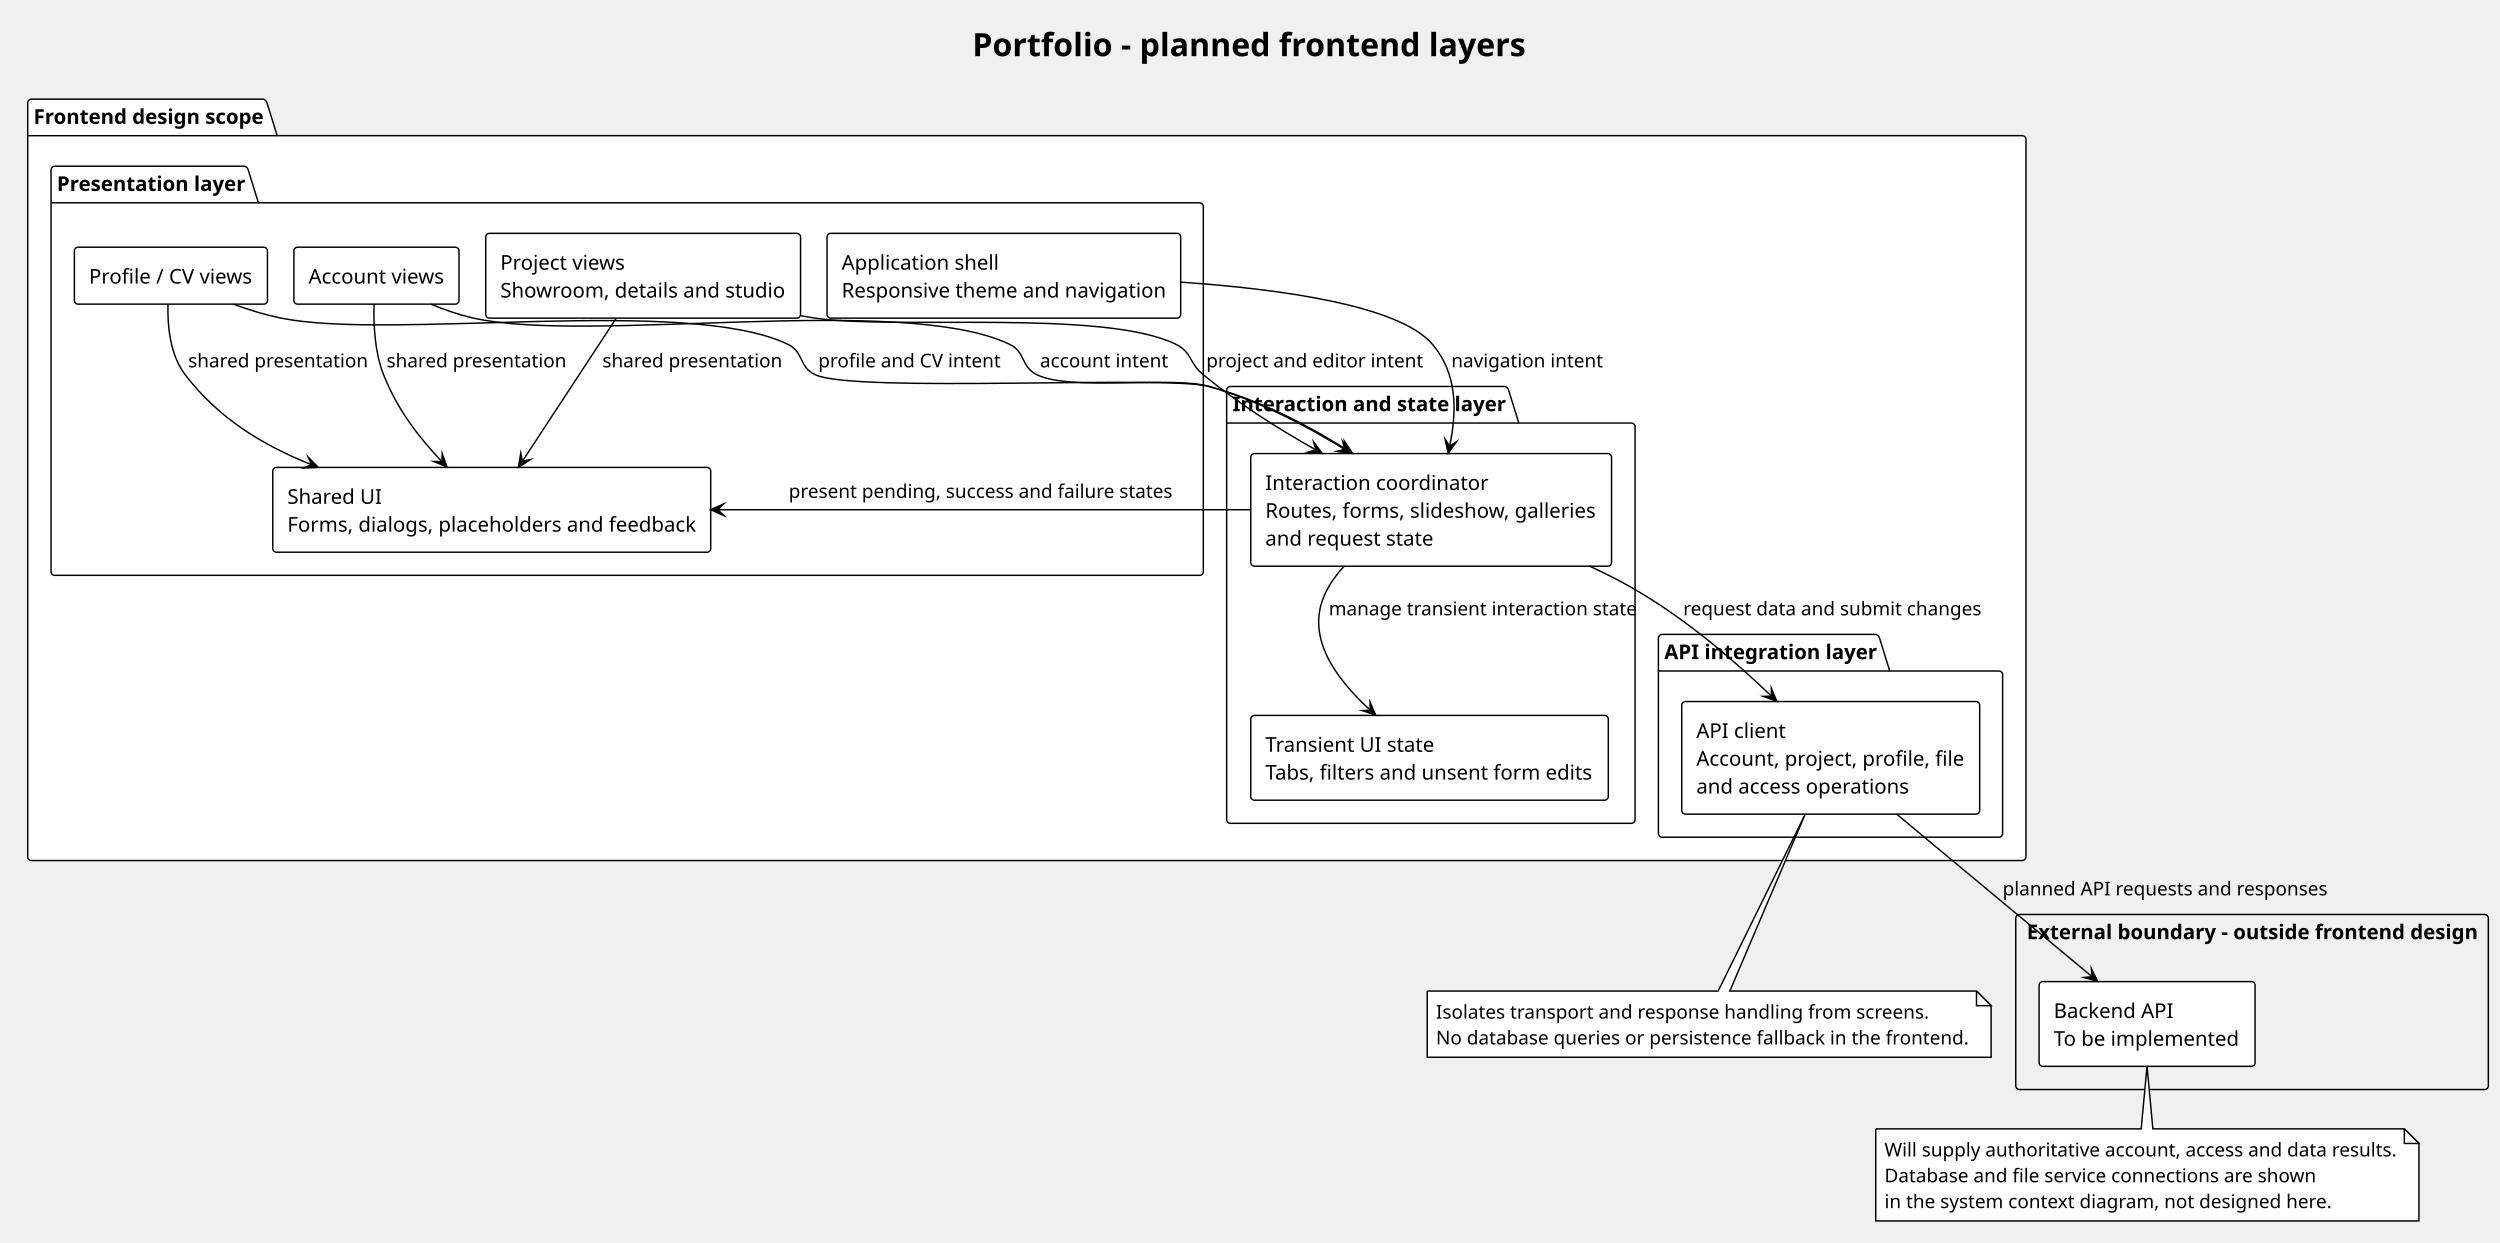
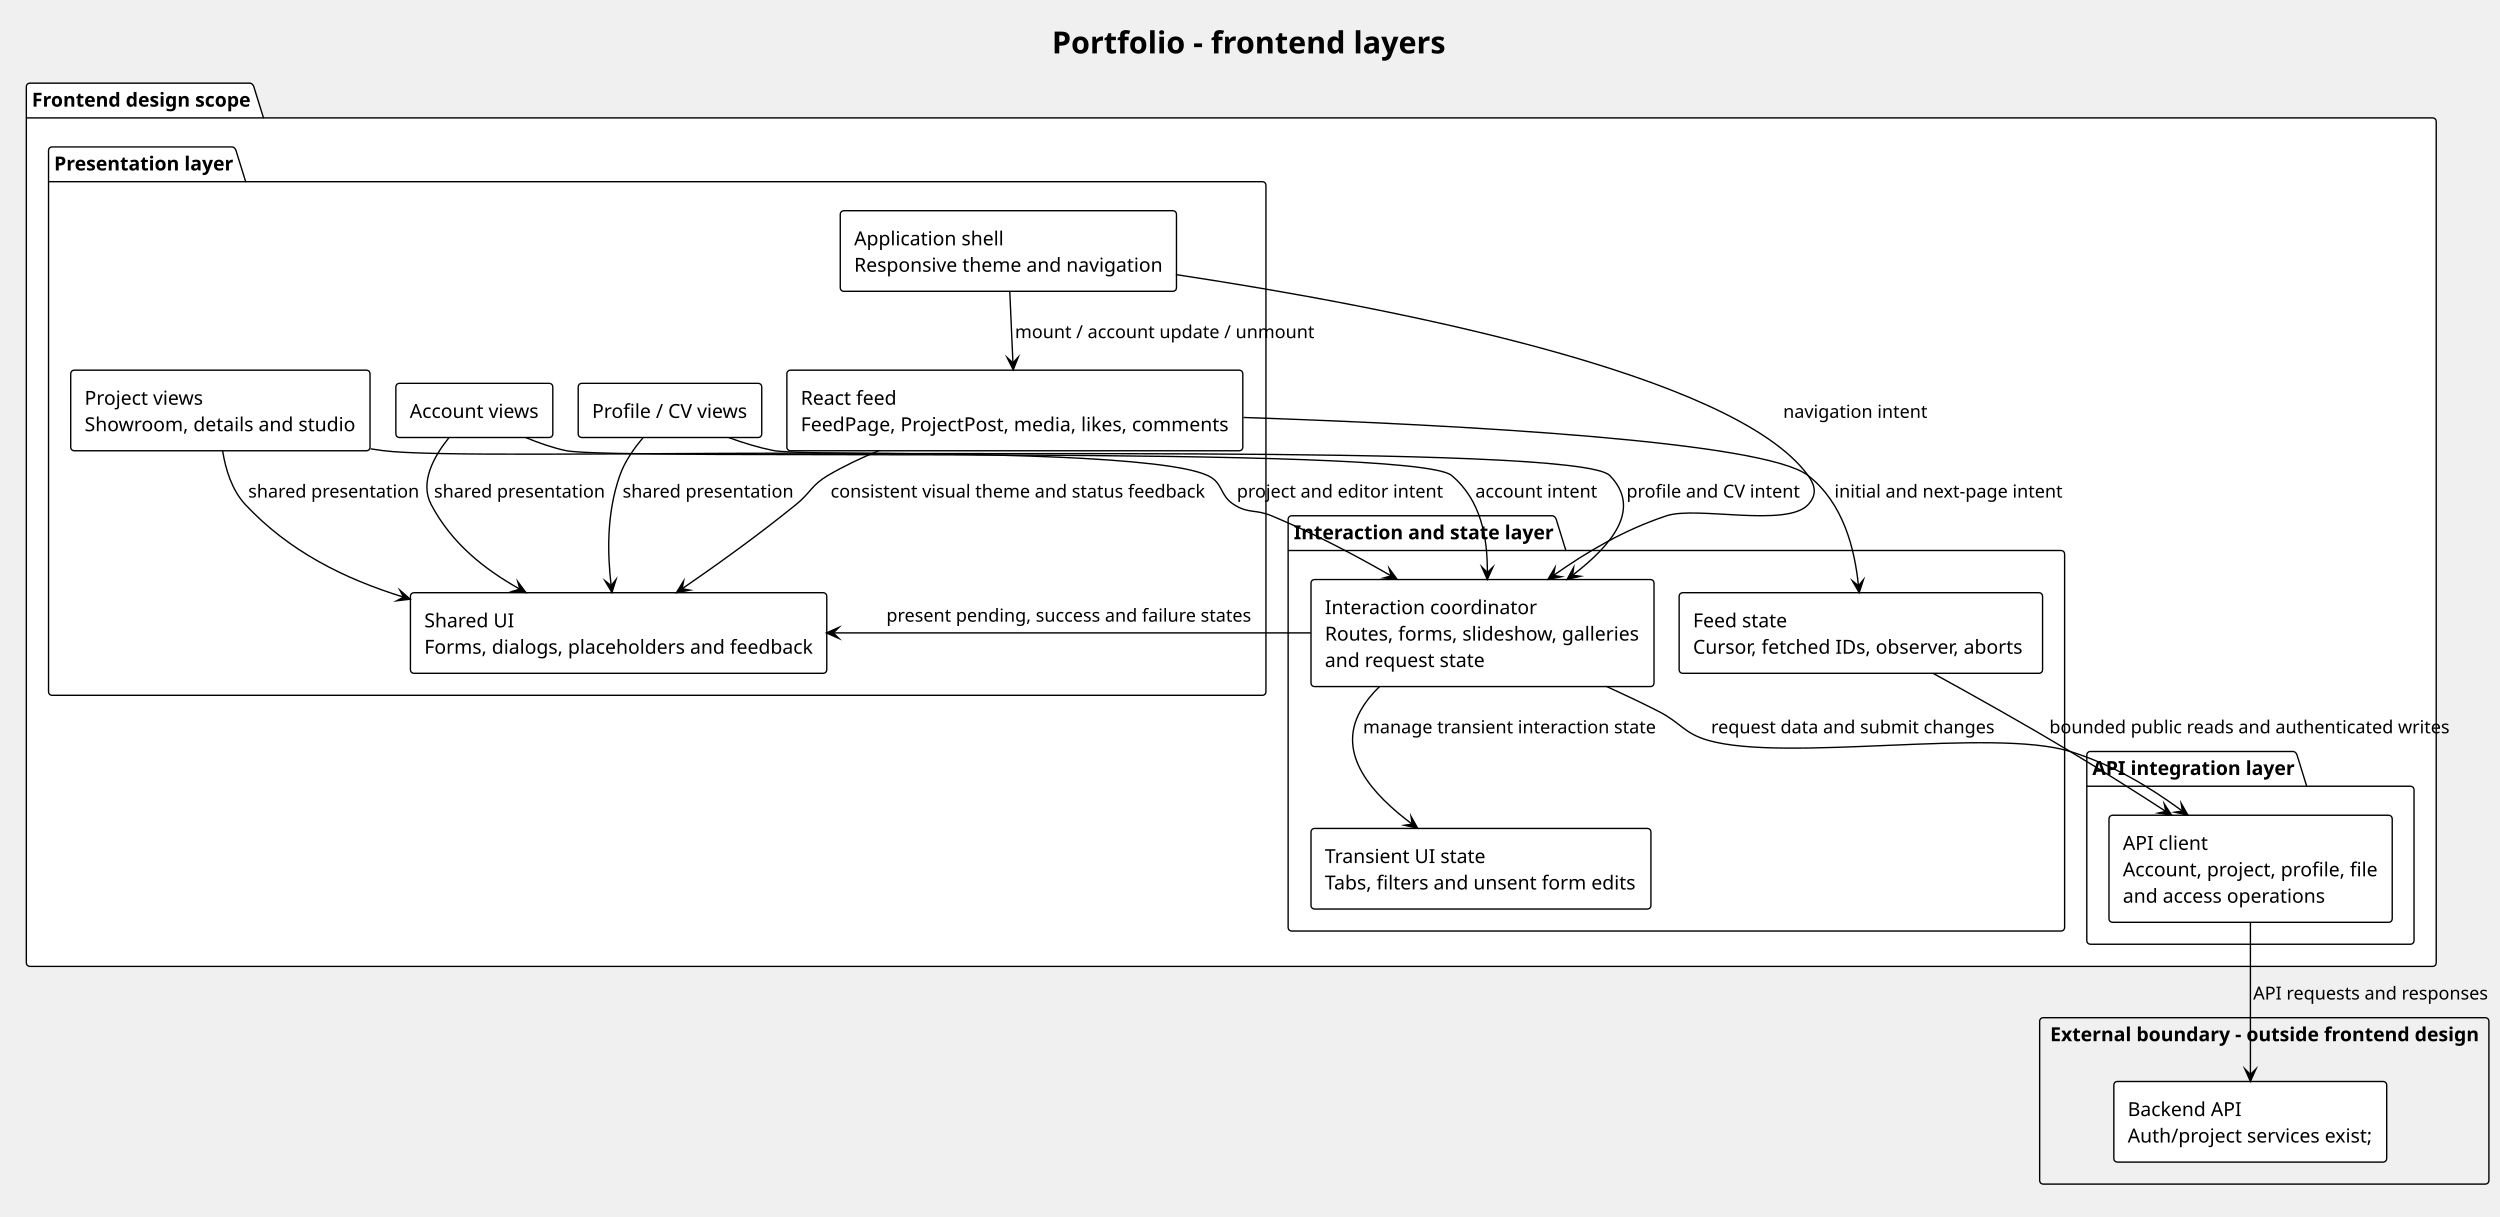
- <svg xmlns="http://www.w3.org/2000/svg" version="1.1" data-diagram-type="DESCRIPTION" style="width:1714px;height:852px;background:#FFFFFF;" width="1714px" height="852px" viewBox="0 0 1714 852" zoomAndPan="magnify" preserveAspectRatio="none" contentStyleType="text/css">
+ <svg xmlns="http://www.w3.org/2000/svg" version="1.1" data-diagram-type="DESCRIPTION" style="width:1803px;height:877px;background:#FFFFFF;" width="1803px" height="877px" viewBox="0 0 1803 877" zoomAndPan="magnify" preserveAspectRatio="none" contentStyleType="text/css">
  <defs />
  <g font-family="sans-serif" lengthAdjust="spacing">
    <g class="title" data-source-line="2">
-       <text x="666.634" y="38.518" fill="#000" font-size="22" textLength="378.731" font-weight="700" font-family="Verdana">Portfolio - planned frontend layers</text>
+       <text x="758.633" y="38.518" fill="#000" font-size="22" textLength="283.735" font-weight="700" font-family="Verdana">Portfolio - frontend layers</text>
    </g>
    <g class="cluster" data-qualified-name="Frontend design scope" id="ent0001" data-source-line="7">
-       <path d="M21.5,67.964 L180.531,67.964 A3.75,3.75 0 0 1 183.031,70.464 L190.031,93.032 L1386.5,93.032 A2.5,2.5 0 0 1 1389,95.532 L1389,587.464 A2.5,2.5 0 0 1 1386.5,589.964 L21.5,589.964 A2.5,2.5 0 0 1 19,587.464 L19,70.464 A2.5,2.5 0 0 1 21.5,67.964" style="stroke:#000;stroke-width:1;" fill="#FFF" />
-       <line x1="19" y1="93.032" x2="190.031" y2="93.032" style="stroke:#000;stroke-width:1;" />
-       <text x="23" y="84.93" fill="#000" font-size="14" textLength="158.031" font-weight="700" font-family="Verdana">Frontend design scope</text>
+       <path d="M21.5,59.964 L180.531,59.964 A3.75,3.75 0 0 1 183.031,62.464 L190.031,85.032 L1754.5,85.032 A2.5,2.5 0 0 1 1757,87.532 L1757,694.464 A2.5,2.5 0 0 1 1754.5,696.964 L21.5,696.964 A2.5,2.5 0 0 1 19,694.464 L19,62.464 A2.5,2.5 0 0 1 21.5,59.964" style="stroke:#000;stroke-width:1;" fill="#FFF" />
+       <line x1="19" y1="85.032" x2="190.031" y2="85.032" style="stroke:#000;stroke-width:1;" />
+       <text x="23" y="76.93" fill="#000" font-size="14" textLength="158.031" font-weight="700" font-family="Verdana">Frontend design scope</text>
    </g>
    <g class="cluster" data-qualified-name="Frontend design scope.Presentation layer" id="ent0002" data-source-line="8">
-       <path d="M37.5,113.964 L167.678,113.964 A3.75,3.75 0 0 1 170.178,116.464 L177.178,139.032 L822.5,139.032 A2.5,2.5 0 0 1 825,141.532 L825,391.964 A2.5,2.5 0 0 1 822.5,394.464 L37.5,394.464 A2.5,2.5 0 0 1 35,391.964 L35,116.464 A2.5,2.5 0 0 1 37.5,113.964" style="stroke:#000;stroke-width:1;" fill="#FFF" />
-       <line x1="35" y1="139.032" x2="177.178" y2="139.032" style="stroke:#000;stroke-width:1;" />
-       <text x="39" y="130.93" fill="#000" font-size="14" textLength="129.178" font-weight="700" font-family="Verdana">Presentation layer</text>
+       <path d="M37.5,105.964 L167.678,105.964 A3.75,3.75 0 0 1 170.178,108.464 L177.178,131.032 L910.5,131.032 A2.5,2.5 0 0 1 913,133.532 L913,498.964 A2.5,2.5 0 0 1 910.5,501.464 L37.5,501.464 A2.5,2.5 0 0 1 35,498.964 L35,108.464 A2.5,2.5 0 0 1 37.5,105.964" style="stroke:#000;stroke-width:1;" fill="#FFF" />
+       <line x1="35" y1="131.032" x2="177.178" y2="131.032" style="stroke:#000;stroke-width:1;" />
+       <text x="39" y="122.93" fill="#000" font-size="14" textLength="129.178" font-weight="700" font-family="Verdana">Presentation layer</text>
    </g>
-     <g class="cluster" data-qualified-name="Frontend design scope.Interaction and state layer" id="ent0008" data-source-line="15">
-       <path d="M843.5,264.964 L1031.805,264.964 A3.75,3.75 0 0 1 1034.305,267.464 L1041.305,290.032 L1118.5,290.032 A2.5,2.5 0 0 1 1121,292.532 L1121,561.964 A2.5,2.5 0 0 1 1118.5,564.464 L843.5,564.464 A2.5,2.5 0 0 1 841,561.964 L841,267.464 A2.5,2.5 0 0 1 843.5,264.964" style="stroke:#000;stroke-width:1;" fill="#FFF" />
-       <line x1="841" y1="290.032" x2="1041.305" y2="290.032" style="stroke:#000;stroke-width:1;" />
-       <text x="845" y="281.93" fill="#000" font-size="14" textLength="187.305" font-weight="700" font-family="Verdana">Interaction and state layer</text>
+     <g class="cluster" data-qualified-name="Frontend design scope.Interaction and state layer" id="ent0009" data-source-line="16">
+       <path d="M931.5,371.964 L1119.805,371.964 A3.75,3.75 0 0 1 1122.305,374.464 L1129.305,397.032 L1486.5,397.032 A2.5,2.5 0 0 1 1489,399.532 L1489,668.964 A2.5,2.5 0 0 1 1486.5,671.464 L931.5,671.464 A2.5,2.5 0 0 1 929,668.964 L929,374.464 A2.5,2.5 0 0 1 931.5,371.964" style="stroke:#000;stroke-width:1;" fill="#FFF" />
+       <line x1="929" y1="397.032" x2="1129.305" y2="397.032" style="stroke:#000;stroke-width:1;" />
+       <text x="933" y="388.93" fill="#000" font-size="14" textLength="187.305" font-weight="700" font-family="Verdana">Interaction and state layer</text>
    </g>
-     <g class="cluster" data-qualified-name="Frontend design scope.API integration layer" id="ent0011" data-source-line="19">
-       <path d="M1139.5,434.964 L1286.099,434.964 A3.75,3.75 0 0 1 1288.599,437.464 L1295.599,460.032 L1370.5,460.032 A2.5,2.5 0 0 1 1373,462.532 L1373,571.464 A2.5,2.5 0 0 1 1370.5,573.964 L1139.5,573.964 A2.5,2.5 0 0 1 1137,571.464 L1137,437.464 A2.5,2.5 0 0 1 1139.5,434.964" style="stroke:#000;stroke-width:1;" fill="#FFF" />
-       <line x1="1137" y1="460.032" x2="1295.599" y2="460.032" style="stroke:#000;stroke-width:1;" />
-       <text x="1141" y="451.93" fill="#000" font-size="14" textLength="145.599" font-weight="700" font-family="Verdana">API integration layer</text>
+     <g class="cluster" data-qualified-name="Frontend design scope.API integration layer" id="ent0013" data-source-line="21">
+       <path d="M1507.5,541.964 L1654.099,541.964 A3.75,3.75 0 0 1 1656.599,544.464 L1663.599,567.032 L1738.5,567.032 A2.5,2.5 0 0 1 1741,569.532 L1741,678.464 A2.5,2.5 0 0 1 1738.5,680.964 L1507.5,680.964 A2.5,2.5 0 0 1 1505,678.464 L1505,544.464 A2.5,2.5 0 0 1 1507.5,541.964" style="stroke:#000;stroke-width:1;" fill="#FFF" />
+       <line x1="1505" y1="567.032" x2="1663.599" y2="567.032" style="stroke:#000;stroke-width:1;" />
+       <text x="1509" y="558.93" fill="#000" font-size="14" textLength="145.599" font-weight="700" font-family="Verdana">API integration layer</text>
    </g>
-     <g class="cluster" data-qualified-name="External boundary - outside frontend design" id="ent0013" data-source-line="23">
-       <rect x="1382" y="626.964" width="324" height="120" fill="#F0F0F0" style="stroke:#000;stroke-width:1;" rx="2.5" ry="2.5" />
-       <text x="1389.567" y="643.93" fill="#000" font-size="14" textLength="308.867" font-weight="700" font-family="Verdana">External boundary - outside frontend design</text>
-     </g>
-     <g class="entity" data-qualified-name="GMN26" id="ent0027" data-source-line="40">
-       <path d="M978.5,679.464 L978.5,724.876 A0,0 0 0 0 978.5,724.876 L1365.086,724.876 A0,0 0 0 0 1365.086,724.876 L1365.086,689.464 L1355.086,679.464 L1185.962,679.464 L1237.6,558.303 L1177.962,679.464 L978.5,679.464 A0,0 0 0 0 978.5,679.464" style="stroke:#000;stroke-width:1;" fill="#FFF" />
-       <path d="M1355.086,679.464 L1355.086,689.464 L1365.086,689.464 L1355.086,679.464" style="stroke:#000;stroke-width:1;" fill="#FFF" />
-       <text x="984.5" y="698.361" fill="#000" font-size="13" textLength="339.118" font-family="Verdana">Isolates transport and response handling from screens.</text>
-       <text x="984.5" y="716.067" fill="#000" font-size="13" textLength="365.586" font-family="Verdana">No database queries or persistence fallback in the frontend.</text>
-     </g>
-     <g class="entity" data-qualified-name="GMN29" id="ent0030" data-source-line="44">
-       <path d="M1286,773.964 L1286,837.082 A0,0 0 0 0 1286,837.082 L1658.416,837.082 A0,0 0 0 0 1658.416,837.082 L1658.416,783.964 L1648.416,773.964 L1476,773.964 L1472,730.968 L1468,773.964 L1286,773.964 A0,0 0 0 0 1286,773.964" style="stroke:#000;stroke-width:1;" fill="#FFF" />
-       <path d="M1648.416,773.964 L1648.416,783.964 L1658.416,783.964 L1648.416,773.964" style="stroke:#000;stroke-width:1;" fill="#FFF" />
-       <text x="1292" y="792.861" fill="#000" font-size="13" textLength="351.416" font-family="Verdana">Will supply authoritative account, access and data results.</text>
-       <text x="1292" y="810.567" fill="#000" font-size="13" textLength="296.478" font-family="Verdana">Database and file service connections are shown</text>
-       <text x="1292" y="828.273" fill="#000" font-size="13" textLength="307.45" font-family="Verdana">in the system context diagram, not designed here.</text>
+     <g class="cluster" data-qualified-name="External boundary - outside frontend design" id="ent0015" data-source-line="25">
+       <rect x="1471" y="733.964" width="324" height="120" fill="#F0F0F0" style="stroke:#000;stroke-width:1;" rx="2.5" ry="2.5" />
+       <text x="1478.567" y="750.93" fill="#000" font-size="14" textLength="308.867" font-weight="700" font-family="Verdana">External boundary - outside frontend design</text>
    </g>
    <g class="entity" data-qualified-name="Frontend design scope.Presentation layer.Shell" id="ent0003" data-source-line="9">
-       <rect x="567" y="159.964" width="242.473" height="58.136" fill="#FFF" style="stroke:#000;stroke-width:1;" rx="2.5" ry="2.5" />
-       <text x="577" y="184.93" fill="#000" font-size="14" textLength="107.87" font-family="Verdana">Application shell</text>
-       <text x="577" y="203.998" fill="#000" font-size="14" textLength="222.473" font-family="Verdana">Responsive theme and navigation</text>
+       <rect x="606" y="151.964" width="242.473" height="58.136" fill="#FFF" style="stroke:#000;stroke-width:1;" rx="2.5" ry="2.5" />
+       <text x="616" y="176.93" fill="#000" font-size="14" textLength="107.87" font-family="Verdana">Application shell</text>
+       <text x="616" y="195.998" fill="#000" font-size="14" textLength="222.473" font-family="Verdana">Responsive theme and navigation</text>
    </g>
    <g class="entity" data-qualified-name="Frontend design scope.Presentation layer.Projects" id="ent0004" data-source-line="10">
-       <rect x="333" y="159.964" width="215.859" height="58.136" fill="#FFF" style="stroke:#000;stroke-width:1;" rx="2.5" ry="2.5" />
-       <text x="343" y="184.93" fill="#000" font-size="14" textLength="85.974" font-family="Verdana">Project views</text>
-       <text x="343" y="203.998" fill="#000" font-size="14" textLength="195.859" font-family="Verdana">Showroom, details and studio</text>
+       <rect x="51" y="266.964" width="215.859" height="58.136" fill="#FFF" style="stroke:#000;stroke-width:1;" rx="2.5" ry="2.5" />
+       <text x="61" y="291.93" fill="#000" font-size="14" textLength="85.974" font-family="Verdana">Project views</text>
+       <text x="61" y="310.998" fill="#000" font-size="14" textLength="195.859" font-family="Verdana">Showroom, details and studio</text>
    </g>
-     <g class="entity" data-qualified-name="Frontend design scope.Presentation layer.Profile" id="ent0005" data-source-line="11">
-       <rect x="51" y="169.464" width="132.364" height="39.068" fill="#FFF" style="stroke:#000;stroke-width:1;" rx="2.5" ry="2.5" />
-       <text x="61" y="194.43" fill="#000" font-size="14" textLength="112.364" font-family="Verdana">Profile / CV views</text>
+     <g class="entity" data-qualified-name="Frontend design scope.Presentation layer.Feed" id="ent0005" data-source-line="11">
+       <rect x="567.5" y="266.964" width="328.811" height="58.136" fill="#FFF" style="stroke:#000;stroke-width:1;" rx="2.5" ry="2.5" />
+       <text x="577.5" y="291.93" fill="#000" font-size="14" textLength="69.09" font-family="Verdana">React feed</text>
+       <text x="577.5" y="310.998" fill="#000" font-size="14" textLength="308.811" font-family="Verdana">FeedPage, ProjectPost, media, likes, comments</text>
    </g>
-     <g class="entity" data-qualified-name="Frontend design scope.Presentation layer.Account" id="ent0006" data-source-line="12">
-       <rect x="201.5" y="169.464" width="113.184" height="39.068" fill="#FFF" style="stroke:#000;stroke-width:1;" rx="2.5" ry="2.5" />
-       <text x="211.5" y="194.43" fill="#000" font-size="14" textLength="93.184" font-family="Verdana">Account views</text>
+     <g class="entity" data-qualified-name="Frontend design scope.Presentation layer.Profile" id="ent0006" data-source-line="12">
+       <rect x="417" y="276.464" width="132.364" height="39.068" fill="#FFF" style="stroke:#000;stroke-width:1;" rx="2.5" ry="2.5" />
+       <text x="427" y="301.43" fill="#000" font-size="14" textLength="112.364" font-family="Verdana">Profile / CV views</text>
    </g>
-     <g class="entity" data-qualified-name="Frontend design scope.Presentation layer.UI" id="ent0007" data-source-line="13">
-       <rect x="187" y="320.464" width="300.265" height="58.136" fill="#FFF" style="stroke:#000;stroke-width:1;" rx="2.5" ry="2.5" />
-       <text x="197" y="345.43" fill="#000" font-size="14" textLength="65.1" font-family="Verdana">Shared UI</text>
-       <text x="197" y="364.498" fill="#000" font-size="14" textLength="280.265" font-family="Verdana">Forms, dialogs, placeholders and feedback</text>
+     <g class="entity" data-qualified-name="Frontend design scope.Presentation layer.Account" id="ent0007" data-source-line="13">
+       <rect x="285.5" y="276.464" width="113.184" height="39.068" fill="#FFF" style="stroke:#000;stroke-width:1;" rx="2.5" ry="2.5" />
+       <text x="295.5" y="301.43" fill="#000" font-size="14" textLength="93.184" font-family="Verdana">Account views</text>
    </g>
-     <g class="entity" data-qualified-name="Frontend design scope.Interaction and state layer.Interaction" id="ent0009" data-source-line="16">
-       <rect x="857.5" y="310.964" width="247.373" height="77.204" fill="#FFF" style="stroke:#000;stroke-width:1;" rx="2.5" ry="2.5" />
-       <text x="867.5" y="335.93" fill="#000" font-size="14" textLength="153.607" font-family="Verdana">Interaction coordinator</text>
-       <text x="867.5" y="354.998" fill="#000" font-size="14" textLength="227.373" font-family="Verdana">Routes, forms, slideshow, galleries</text>
-       <text x="867.5" y="374.066" fill="#000" font-size="14" textLength="115.556" font-family="Verdana">and request state</text>
+     <g class="entity" data-qualified-name="Frontend design scope.Presentation layer.UI" id="ent0008" data-source-line="14">
+       <rect x="296" y="427.464" width="300.265" height="58.136" fill="#FFF" style="stroke:#000;stroke-width:1;" rx="2.5" ry="2.5" />
+       <text x="306" y="452.43" fill="#000" font-size="14" textLength="65.1" font-family="Verdana">Shared UI</text>
+       <text x="306" y="471.498" fill="#000" font-size="14" textLength="280.265" font-family="Verdana">Forms, dialogs, placeholders and feedback</text>
    </g>
-     <g class="entity" data-qualified-name="Frontend design scope.Interaction and state layer.State" id="ent0010" data-source-line="17">
-       <rect x="857.5" y="490.464" width="245.147" height="58.136" fill="#FFF" style="stroke:#000;stroke-width:1;" rx="2.5" ry="2.5" />
-       <text x="867.5" y="515.43" fill="#000" font-size="14" textLength="116.816" font-family="Verdana">Transient UI state</text>
-       <text x="867.5" y="534.498" fill="#000" font-size="14" textLength="225.147" font-family="Verdana">Tabs, filters and unsent form edits</text>
+     <g class="entity" data-qualified-name="Frontend design scope.Interaction and state layer.Interaction" id="ent0010" data-source-line="17">
+       <rect x="945.5" y="417.964" width="247.373" height="77.204" fill="#FFF" style="stroke:#000;stroke-width:1;" rx="2.5" ry="2.5" />
+       <text x="955.5" y="442.93" fill="#000" font-size="14" textLength="153.607" font-family="Verdana">Interaction coordinator</text>
+       <text x="955.5" y="461.998" fill="#000" font-size="14" textLength="227.373" font-family="Verdana">Routes, forms, slideshow, galleries</text>
+       <text x="955.5" y="481.066" fill="#000" font-size="14" textLength="115.556" font-family="Verdana">and request state</text>
    </g>
-     <g class="entity" data-qualified-name="Frontend design scope.API integration layer.Client" id="ent0012" data-source-line="20">
-       <rect x="1153" y="480.964" width="204.267" height="77.204" fill="#FFF" style="stroke:#000;stroke-width:1;" rx="2.5" ry="2.5" />
-       <text x="1163" y="505.93" fill="#000" font-size="14" textLength="61.348" font-family="Verdana">API client</text>
-       <text x="1163" y="524.998" fill="#000" font-size="14" textLength="184.267" font-family="Verdana">Account, project, profile, file</text>
-       <text x="1163" y="544.066" fill="#000" font-size="14" textLength="146.103" font-family="Verdana">and access operations</text>
+     <g class="entity" data-qualified-name="Frontend design scope.Interaction and state layer.State" id="ent0011" data-source-line="18">
+       <rect x="945.5" y="597.464" width="245.147" height="58.136" fill="#FFF" style="stroke:#000;stroke-width:1;" rx="2.5" ry="2.5" />
+       <text x="955.5" y="622.43" fill="#000" font-size="14" textLength="116.816" font-family="Verdana">Transient UI state</text>
+       <text x="955.5" y="641.498" fill="#000" font-size="14" textLength="225.147" font-family="Verdana">Tabs, filters and unsent form edits</text>
    </g>
-     <g class="entity" data-qualified-name="External boundary - outside frontend design.Backend" id="ent0014" data-source-line="24">
-       <rect x="1398" y="672.964" width="148.057" height="58.136" fill="#FFF" style="stroke:#000;stroke-width:1;" rx="2.5" ry="2.5" />
-       <text x="1408" y="697.93" fill="#000" font-size="14" textLength="82.11" font-family="Verdana">Backend API</text>
-       <text x="1408" y="716.998" fill="#000" font-size="14" textLength="128.057" font-family="Verdana">To be implemented</text>
+     <g class="entity" data-qualified-name="Frontend design scope.Interaction and state layer.FeedState" id="ent0012" data-source-line="19">
+       <rect x="1211" y="427.464" width="262.101" height="58.136" fill="#FFF" style="stroke:#000;stroke-width:1;" rx="2.5" ry="2.5" />
+       <text x="1221" y="452.43" fill="#000" font-size="14" textLength="67.872" font-family="Verdana">Feed state</text>
+       <text x="1221" y="471.498" fill="#000" font-size="14" textLength="242.101" font-family="Verdana">Cursor, fetched IDs, observer, aborts</text>
    </g>
-     <g class="link" data-entity-1="ent0003" data-entity-2="ent0009" id="lnk15" data-link-type="dependency">
-       <polygon points="992.838,310.785,998.602,302.799,993.865,305.892,990.773,301.155,992.838,310.785" fill="#000" style="stroke:#000;stroke-width:1;stroke-linejoin:miter;stroke-miterlimit:10;" />
-       <path d="M809.338,193.429 C879.998,198.294 959.495,209.665 982,235.964 C999.271,256.147 998.937,281.743 993.865,305.892" style="stroke:#000;stroke-width:1;" fill="none" />
-       <text x="995" y="251.861" fill="#000" font-size="13" textLength="104.039" font-family="Verdana">navigation intent</text>
+     <g class="entity" data-qualified-name="Frontend design scope.API integration layer.Client" id="ent0014" data-source-line="22">
+       <rect x="1521" y="587.964" width="204.267" height="77.204" fill="#FFF" style="stroke:#000;stroke-width:1;" rx="2.5" ry="2.5" />
+       <text x="1531" y="612.93" fill="#000" font-size="14" textLength="61.348" font-family="Verdana">API client</text>
+       <text x="1531" y="631.998" fill="#000" font-size="14" textLength="184.267" font-family="Verdana">Account, project, profile, file</text>
+       <text x="1531" y="651.066" fill="#000" font-size="14" textLength="146.103" font-family="Verdana">and access operations</text>
    </g>
-     <g class="link" data-entity-1="ent0004" data-entity-2="ent0009" id="lnk16" data-link-type="dependency">
-       <polygon points="906.533,310.907,900.646,303.011,902.174,308.458,896.727,309.986,906.533,310.907" fill="#000" style="stroke:#000;stroke-width:1;stroke-linejoin:miter;stroke-miterlimit:10;" />
-       <path d="M549.242,216.522 C552.187,217.034 555.11,217.517 558,217.964 C612.605,226.422 756.339,211.735 806,235.964 C817.312,241.483 815.236,249.021 825,256.964 C849.844,277.174 875.297,293.356 902.174,308.458" style="stroke:#000;stroke-width:1;" fill="none" />
-       <text x="827" y="251.861" fill="#000" font-size="13" textLength="149.058" font-family="Verdana">project and editor intent</text>
+     <g class="entity" data-qualified-name="External boundary - outside frontend design.Backend" id="ent0016" data-source-line="26">
+       <rect x="1524.5" y="779.964" width="196.791" height="58.136" fill="#FFF" style="stroke:#000;stroke-width:1;" rx="2.5" ry="2.5" />
+       <text x="1534.5" y="804.93" fill="#000" font-size="14" textLength="82.11" font-family="Verdana">Backend API</text>
+       <text x="1534.5" y="823.998" fill="#000" font-size="14" textLength="176.791" font-family="Verdana">Auth/project services exist;</text>
    </g>
-     <g class="link" data-entity-1="ent0005" data-entity-2="ent0009" id="lnk17" data-link-type="dependency">
-       <polygon points="927.399,310.846,921.881,302.689,923.157,308.2,917.646,309.476,927.399,310.846" fill="#000" style="stroke:#000;stroke-width:1;stroke-linejoin:miter;stroke-miterlimit:10;" />
-       <path d="M159.959,208.557 C170.276,212.303 181.385,215.763 192,217.964 C267.823,233.689 470.055,202.735 540,235.964 C551.369,241.365 547.572,251.689 559,256.964 C586.25,269.544 800.042,257.075 829,264.964 C863.86,274.461 895.195,290.755 923.157,308.2" style="stroke:#000;stroke-width:1;" fill="none" />
-       <text x="561" y="251.861" fill="#000" font-size="13" textLength="125.359" font-family="Verdana">profile and CV intent</text>
+     <g class="link" data-entity-1="ent0003" data-entity-2="ent0010" id="lnk17" data-link-type="dependency">
+       <polygon points="1116.343,417.856,1126.002,415.93,1120.427,414.971,1121.387,409.396,1116.343,417.856" fill="#000" style="stroke:#000;stroke-width:1;stroke-linejoin:miter;stroke-miterlimit:10;" />
+       <path d="M848.031,198.038 C1000.934,221.168 1250.64,269.33 1304,342.964 C1309.477,350.522 1310.336,357.111 1304,363.964 C1288.564,380.658 1223.586,364.824 1202,371.964 C1171.327,382.11 1144.637,397.87 1120.427,414.971" style="stroke:#000;stroke-width:1;" fill="none" />
+       <text x="1286" y="301.361" fill="#000" font-size="13" textLength="104.039" font-family="Verdana">navigation intent</text>
    </g>
-     <g class="link" data-entity-1="ent0006" data-entity-2="ent0009" id="lnk18" data-link-type="dependency">
-       <polygon points="926.187,310.757,920.617,302.634,921.929,308.137,916.426,309.448,926.187,310.757" fill="#000" style="stroke:#000;stroke-width:1;stroke-linejoin:miter;stroke-miterlimit:10;" />
-       <path d="M295.626,208.608 C304.712,212.352 314.536,215.798 324,217.964 C403.811,236.235 617.997,200.933 692,235.964 C703.376,241.349 699.675,251.472 711,256.964 C734.648,268.432 803.778,257.574 829,264.964 C863.239,274.996 894.09,291.012 921.929,308.137" style="stroke:#000;stroke-width:1;" fill="none" />
-       <text x="713" y="251.861" fill="#000" font-size="13" textLength="87.919" font-family="Verdana">account intent</text>
+     <g class="link" data-entity-1="ent0004" data-entity-2="ent0010" id="lnk18" data-link-type="dependency">
+       <polygon points="1007.635,417.829,1001.826,409.875,1003.3,415.337,997.838,416.811,1007.635,417.829" fill="#000" style="stroke:#000;stroke-width:1;stroke-linejoin:miter;stroke-miterlimit:10;" />
+       <path d="M267.218,323.686 C270.17,324.15 273.102,324.578 276,324.964 C341.561,333.707 810.957,315.223 871,342.964 C882.426,348.243 879.347,357.26 890,363.964 C900.593,370.63 905.449,367.146 917,371.964 C947.844,384.831 976.183,399.746 1003.3,415.337" style="stroke:#000;stroke-width:1;" fill="none" />
+       <text x="892" y="358.861" fill="#000" font-size="13" textLength="149.058" font-family="Verdana">project and editor intent</text>
    </g>
-     <g class="link" data-entity-1="ent0004" data-entity-2="ent0007" id="lnk19" data-link-type="dependency">
-       <polygon points="355.432,320.373,363.714,315.042,358.175,316.192,357.025,310.654,355.432,320.373" fill="#000" style="stroke:#000;stroke-width:1;stroke-linejoin:miter;stroke-miterlimit:10;" />
-       <path d="M422.407,218.301 C403.477,247.151 377.047,287.431 358.175,316.192" style="stroke:#000;stroke-width:1;" fill="none" />
-       <text x="413" y="251.861" fill="#000" font-size="13" textLength="123.851" font-family="Verdana">shared presentation</text>
+     <g class="link" data-entity-1="ent0003" data-entity-2="ent0005" id="lnk19" data-link-type="dependency">
+       <polygon points="730.75,266.709,734.348,257.541,730.529,261.714,726.356,257.895,730.75,266.709" fill="#000" style="stroke:#000;stroke-width:1;stroke-linejoin:miter;stroke-miterlimit:10;" />
+       <path d="M728.249,210.187 C729.012,227.445 729.765,244.45 730.529,261.714" style="stroke:#000;stroke-width:1;" fill="none" />
+       <text x="732" y="243.861" fill="#000" font-size="13" textLength="215.943" font-family="Verdana">mount / account update / unmount</text>
    </g>
-     <g class="link" data-entity-1="ent0005" data-entity-2="ent0007" id="lnk20" data-link-type="dependency">
-       <polygon points="218.196,320.447,211.324,313.392,213.553,318.591,208.354,320.82,218.196,320.447" fill="#000" style="stroke:#000;stroke-width:1;stroke-linejoin:miter;stroke-miterlimit:10;" />
-       <path d="M115.175,208.598 C114.746,223.188 116.482,243.243 127,256.964 C149.683,286.554 179.272,304.886 213.553,318.591" style="stroke:#000;stroke-width:1;" fill="none" />
-       <text x="129" y="251.861" fill="#000" font-size="13" textLength="123.851" font-family="Verdana">shared presentation</text>
+     <g class="link" data-entity-1="ent0005" data-entity-2="ent0012" id="lnk20" data-link-type="dependency">
+       <polygon points="1340.847,427.437,1343.902,418.074,1340.334,422.464,1335.944,418.895,1340.847,427.437" fill="#000" style="stroke:#000;stroke-width:1;stroke-linejoin:miter;stroke-miterlimit:10;" />
+       <path d="M896.789,301.075 C1054.298,306.461 1272.387,318.295 1304,342.964 C1329.679,363.003 1337.622,396.186 1340.334,422.464" style="stroke:#000;stroke-width:1;" fill="none" />
+       <text x="1323" y="358.861" fill="#000" font-size="13" textLength="164.775" font-family="Verdana">initial and next-page intent</text>
    </g>
-     <g class="link" data-entity-1="ent0006" data-entity-2="ent0007" id="lnk21" data-link-type="dependency">
-       <polygon points="306.469,320.156,303.162,310.879,303.022,316.534,297.367,316.394,306.469,320.156" fill="#000" style="stroke:#000;stroke-width:1;stroke-linejoin:miter;stroke-miterlimit:10;" />
-       <path d="M256.471,208.538 C256.015,222.369 256.855,241.457 263,256.964 C272.483,280.896 287.111,299.814 303.022,316.534" style="stroke:#000;stroke-width:1;" fill="none" />
-       <text x="265" y="251.861" fill="#000" font-size="13" textLength="123.851" font-family="Verdana">shared presentation</text>
+     <g class="link" data-entity-1="ent0012" data-entity-2="ent0014" id="lnk21" data-link-type="dependency">
+       <polygon points="1566.196,587.919,1560.822,579.666,1562.001,585.198,1556.469,586.378,1566.196,587.919" fill="#000" style="stroke:#000;stroke-width:1;stroke-linejoin:miter;stroke-miterlimit:10;" />
+       <path d="M1394.162,485.635 C1423.459,501.711 1460.545,522.485 1493,541.964 C1517.264,556.528 1539.413,570.548 1562.001,585.198" style="stroke:#000;stroke-width:1;" fill="none" />
+       <text x="1478" y="528.861" fill="#000" font-size="13" textLength="288.873" font-family="Verdana">bounded public reads and authenticated writes</text>
    </g>
-     <g class="link" data-entity-1="ent0009" data-entity-2="ent0010" id="lnk22" data-link-type="dependency">
-       <polygon points="943.195,490.304,939.259,481.276,939.508,486.927,933.856,487.176,943.195,490.304" fill="#000" style="stroke:#000;stroke-width:1;stroke-linejoin:miter;stroke-miterlimit:10;" />
-       <path d="M921.606,388.08 C916.581,393.484 912.204,399.449 909,405.964 C894.221,436.016 915.274,464.74 939.508,486.927" style="stroke:#000;stroke-width:1;" fill="none" />
-       <text x="911" y="421.861" fill="#000" font-size="13" textLength="211.77" font-family="Verdana">manage transient interaction state</text>
+     <g class="link" data-entity-1="ent0005" data-entity-2="ent0008" id="lnk22" data-link-type="dependency">
+       <polygon points="487.853,427.422,497.535,425.617,491.973,424.588,493.001,419.026,487.853,427.422" fill="#000" style="stroke:#000;stroke-width:1;stroke-linejoin:miter;stroke-miterlimit:10;" />
+       <path d="M633.982,324.972 C621.168,330.174 608.508,336.156 597,342.964 C585.086,350.012 584.761,355.257 574,363.964 C546.182,386.473 517.436,407.072 491.973,424.588" style="stroke:#000;stroke-width:1;" fill="none" />
+       <text x="599" y="358.861" fill="#000" font-size="13" textLength="270.101" font-family="Verdana">consistent visual theme and status feedback</text>
    </g>
-     <g class="link" data-entity-1="ent0009" data-entity-2="ent0007" id="lnk23" data-link-type="dependency">
-       <polygon points="487.177,349.464,496.177,353.464,492.177,349.464,496.177,345.464,487.177,349.464" fill="#000" style="stroke:#000;stroke-width:1;stroke-linejoin:miter;stroke-miterlimit:10;" />
-       <path d="M857.356,349.464 C751.815,349.464 604.701,349.464 492.177,349.464" style="stroke:#000;stroke-width:1;" fill="none" />
-       <text x="540.75" y="341.361" fill="#000" font-size="13" textLength="263.627" font-family="Verdana">present pending, success and failure states</text>
+     <g class="link" data-entity-1="ent0006" data-entity-2="ent0010" id="lnk23" data-link-type="dependency">
+       <polygon points="1130.186,417.897,1139.763,415.595,1134.154,414.854,1134.895,409.246,1130.186,417.897" fill="#000" style="stroke:#000;stroke-width:1;stroke-linejoin:miter;stroke-miterlimit:10;" />
+       <path d="M525.529,315.581 C535.958,319.377 547.225,322.852 558,324.964 C590.889,331.411 1137.658,318.915 1161,342.964 C1183.932,366.591 1163.545,392.322 1134.154,414.854" style="stroke:#000;stroke-width:1;" fill="none" />
+       <text x="1173" y="358.861" fill="#000" font-size="13" textLength="125.359" font-family="Verdana">profile and CV intent</text>
    </g>
-     <g class="link" data-entity-1="ent0009" data-entity-2="ent0012" id="lnk24" data-link-type="dependency">
-       <polygon points="1218.134,480.767,1214.404,471.652,1214.524,477.307,1208.868,477.427,1218.134,480.767" fill="#000" style="stroke:#000;stroke-width:1;stroke-linejoin:miter;stroke-miterlimit:10;" />
-       <path d="M1089.465,388.001 C1101.403,393.462 1113.15,399.462 1124,405.964 C1158.715,426.768 1189.636,453.456 1214.524,477.307" style="stroke:#000;stroke-width:1;" fill="none" />
-       <text x="1154" y="421.861" fill="#000" font-size="13" textLength="204.711" font-family="Verdana">request data and submit changes</text>
+     <g class="link" data-entity-1="ent0007" data-entity-2="ent0010" id="lnk24" data-link-type="dependency">
+       <polygon points="1072.638,417.924,1076.7,408.952,1072.672,412.925,1068.7,408.897,1072.638,417.924" fill="#000" style="stroke:#000;stroke-width:1;stroke-linejoin:miter;stroke-miterlimit:10;" />
+       <path d="M379.246,315.606 C388.43,319.401 398.393,322.869 408,324.964 C442.699,332.53 1019.904,320.006 1047,342.964 C1068.181,360.911 1072.845,387.704 1072.672,412.925" style="stroke:#000;stroke-width:1;" fill="none" />
+       <text x="1064" y="358.861" fill="#000" font-size="13" textLength="87.919" font-family="Verdana">account intent</text>
    </g>
-     <g class="link" data-entity-1="ent0012" data-entity-2="ent0014" id="lnk25" data-link-type="dependency">
-       <polygon points="1438.191,672.842,1433.83,664.011,1434.347,669.644,1428.714,670.162,1438.191,672.842" fill="#000" style="stroke:#000;stroke-width:1;stroke-linejoin:miter;stroke-miterlimit:10;" />
-       <path d="M1300.226,558.083 C1341.34,592.282 1397.243,638.781 1434.347,669.644" style="stroke:#000;stroke-width:1;" fill="none" />
-       <text x="1373" y="613.861" fill="#000" font-size="13" textLength="223.275" font-family="Verdana">planned API requests and responses</text>
+     <g class="link" data-entity-1="ent0004" data-entity-2="ent0008" id="lnk25" data-link-type="dependency">
+       <polygon points="295.851,432.14,288.44,425.654,291.076,430.659,286.07,433.295,295.851,432.14" fill="#000" style="stroke:#000;stroke-width:1;stroke-linejoin:miter;stroke-miterlimit:10;" />
+       <path d="M160.529,325.004 C162.624,338.29 167.202,353.503 177,363.964 C208.361,397.447 247.662,417.197 291.076,430.659" style="stroke:#000;stroke-width:1;" fill="none" />
+       <text x="179" y="358.861" fill="#000" font-size="13" textLength="123.851" font-family="Verdana">shared presentation</text>
+     </g>
+     <g class="link" data-entity-1="ent0006" data-entity-2="ent0008" id="lnk26" data-link-type="dependency">
+       <polygon points="441.342,427.33,444.274,417.928,440.764,422.364,436.328,418.853,441.342,427.33" fill="#000" style="stroke:#000;stroke-width:1;stroke-linejoin:miter;stroke-miterlimit:10;" />
+       <path d="M463.679,315.828 C457.076,323.55 450.482,333.009 447,342.964 C437.392,370.435 438.051,399.072 440.764,422.364" style="stroke:#000;stroke-width:1;" fill="none" />
+       <text x="449" y="358.861" fill="#000" font-size="13" textLength="123.851" font-family="Verdana">shared presentation</text>
+     </g>
+     <g class="link" data-entity-1="ent0007" data-entity-2="ent0008" id="lnk27" data-link-type="dependency">
+       <polygon points="379.302,427.377,373.418,419.479,374.944,424.926,369.497,426.452,379.302,427.377" fill="#000" style="stroke:#000;stroke-width:1;stroke-linejoin:miter;stroke-miterlimit:10;" />
+       <path d="M323.728,315.713 C312.798,329.295 302.534,347.998 311,363.964 C325.723,391.73 348.701,410.169 374.944,424.926" style="stroke:#000;stroke-width:1;" fill="none" />
+       <text x="313" y="358.861" fill="#000" font-size="13" textLength="123.851" font-family="Verdana">shared presentation</text>
+     </g>
+     <g class="link" data-entity-1="ent0010" data-entity-2="ent0011" id="lnk28" data-link-type="dependency">
+       <polygon points="1022.449,597.355,1017.632,588.765,1018.443,594.363,1012.844,595.174,1022.449,597.355" fill="#000" style="stroke:#000;stroke-width:1;stroke-linejoin:miter;stroke-miterlimit:10;" />
+       <path d="M995.01,495.047 C989.494,500.364 984.664,506.321 981,512.964 C963.888,543.988 989.29,572.588 1018.443,594.363" style="stroke:#000;stroke-width:1;" fill="none" />
+       <text x="983" y="528.861" fill="#000" font-size="13" textLength="211.77" font-family="Verdana">manage transient interaction state</text>
+     </g>
+     <g class="link" data-entity-1="ent0010" data-entity-2="ent0008" id="lnk29" data-link-type="dependency">
+       <polygon points="596.017,456.464,605.017,460.464,601.017,456.464,605.017,452.464,596.017,456.464" fill="#000" style="stroke:#000;stroke-width:1;stroke-linejoin:miter;stroke-miterlimit:10;" />
+       <path d="M945.405,456.464 C844.98,456.464 707.951,456.464 601.017,456.464" style="stroke:#000;stroke-width:1;" fill="none" />
+       <text x="639.25" y="448.361" fill="#000" font-size="13" textLength="263.627" font-family="Verdana">present pending, success and failure states</text>
+     </g>
+     <g class="link" data-entity-1="ent0010" data-entity-2="ent0014" id="lnk30" data-link-type="dependency">
+       <polygon points="1577.944,587.88,1573.062,579.326,1573.916,584.918,1568.324,585.771,1577.944,587.88" fill="#000" style="stroke:#000;stroke-width:1;stroke-linejoin:miter;stroke-miterlimit:10;" />
+       <path d="M1158.43,494.984 C1171.152,500.772 1183.987,506.861 1196,512.964 C1212.514,521.354 1214.195,528.857 1232,533.964 C1287.778,549.964 1437.578,524.772 1493,541.964 C1523.744,551.501 1550.201,567.482 1573.916,584.918" style="stroke:#000;stroke-width:1;" fill="none" />
+       <text x="1234" y="528.861" fill="#000" font-size="13" textLength="204.711" font-family="Verdana">request data and submit changes</text>
+     </g>
+     <g class="link" data-entity-1="ent0014" data-entity-2="ent0016" id="lnk31" data-link-type="dependency">
+       <polygon points="1623,779.912,1627,770.912,1623,774.912,1619,770.912,1623,779.912" fill="#000" style="stroke:#000;stroke-width:1;stroke-linejoin:miter;stroke-miterlimit:10;" />
+       <path d="M1623,665.303 C1623,699.52 1623,744.12 1623,774.912" style="stroke:#000;stroke-width:1;" fill="none" />
+       <text x="1625" y="720.861" fill="#000" font-size="13" textLength="169.858" font-family="Verdana">API requests and responses</text>
    </g>
  </g>
</svg>
